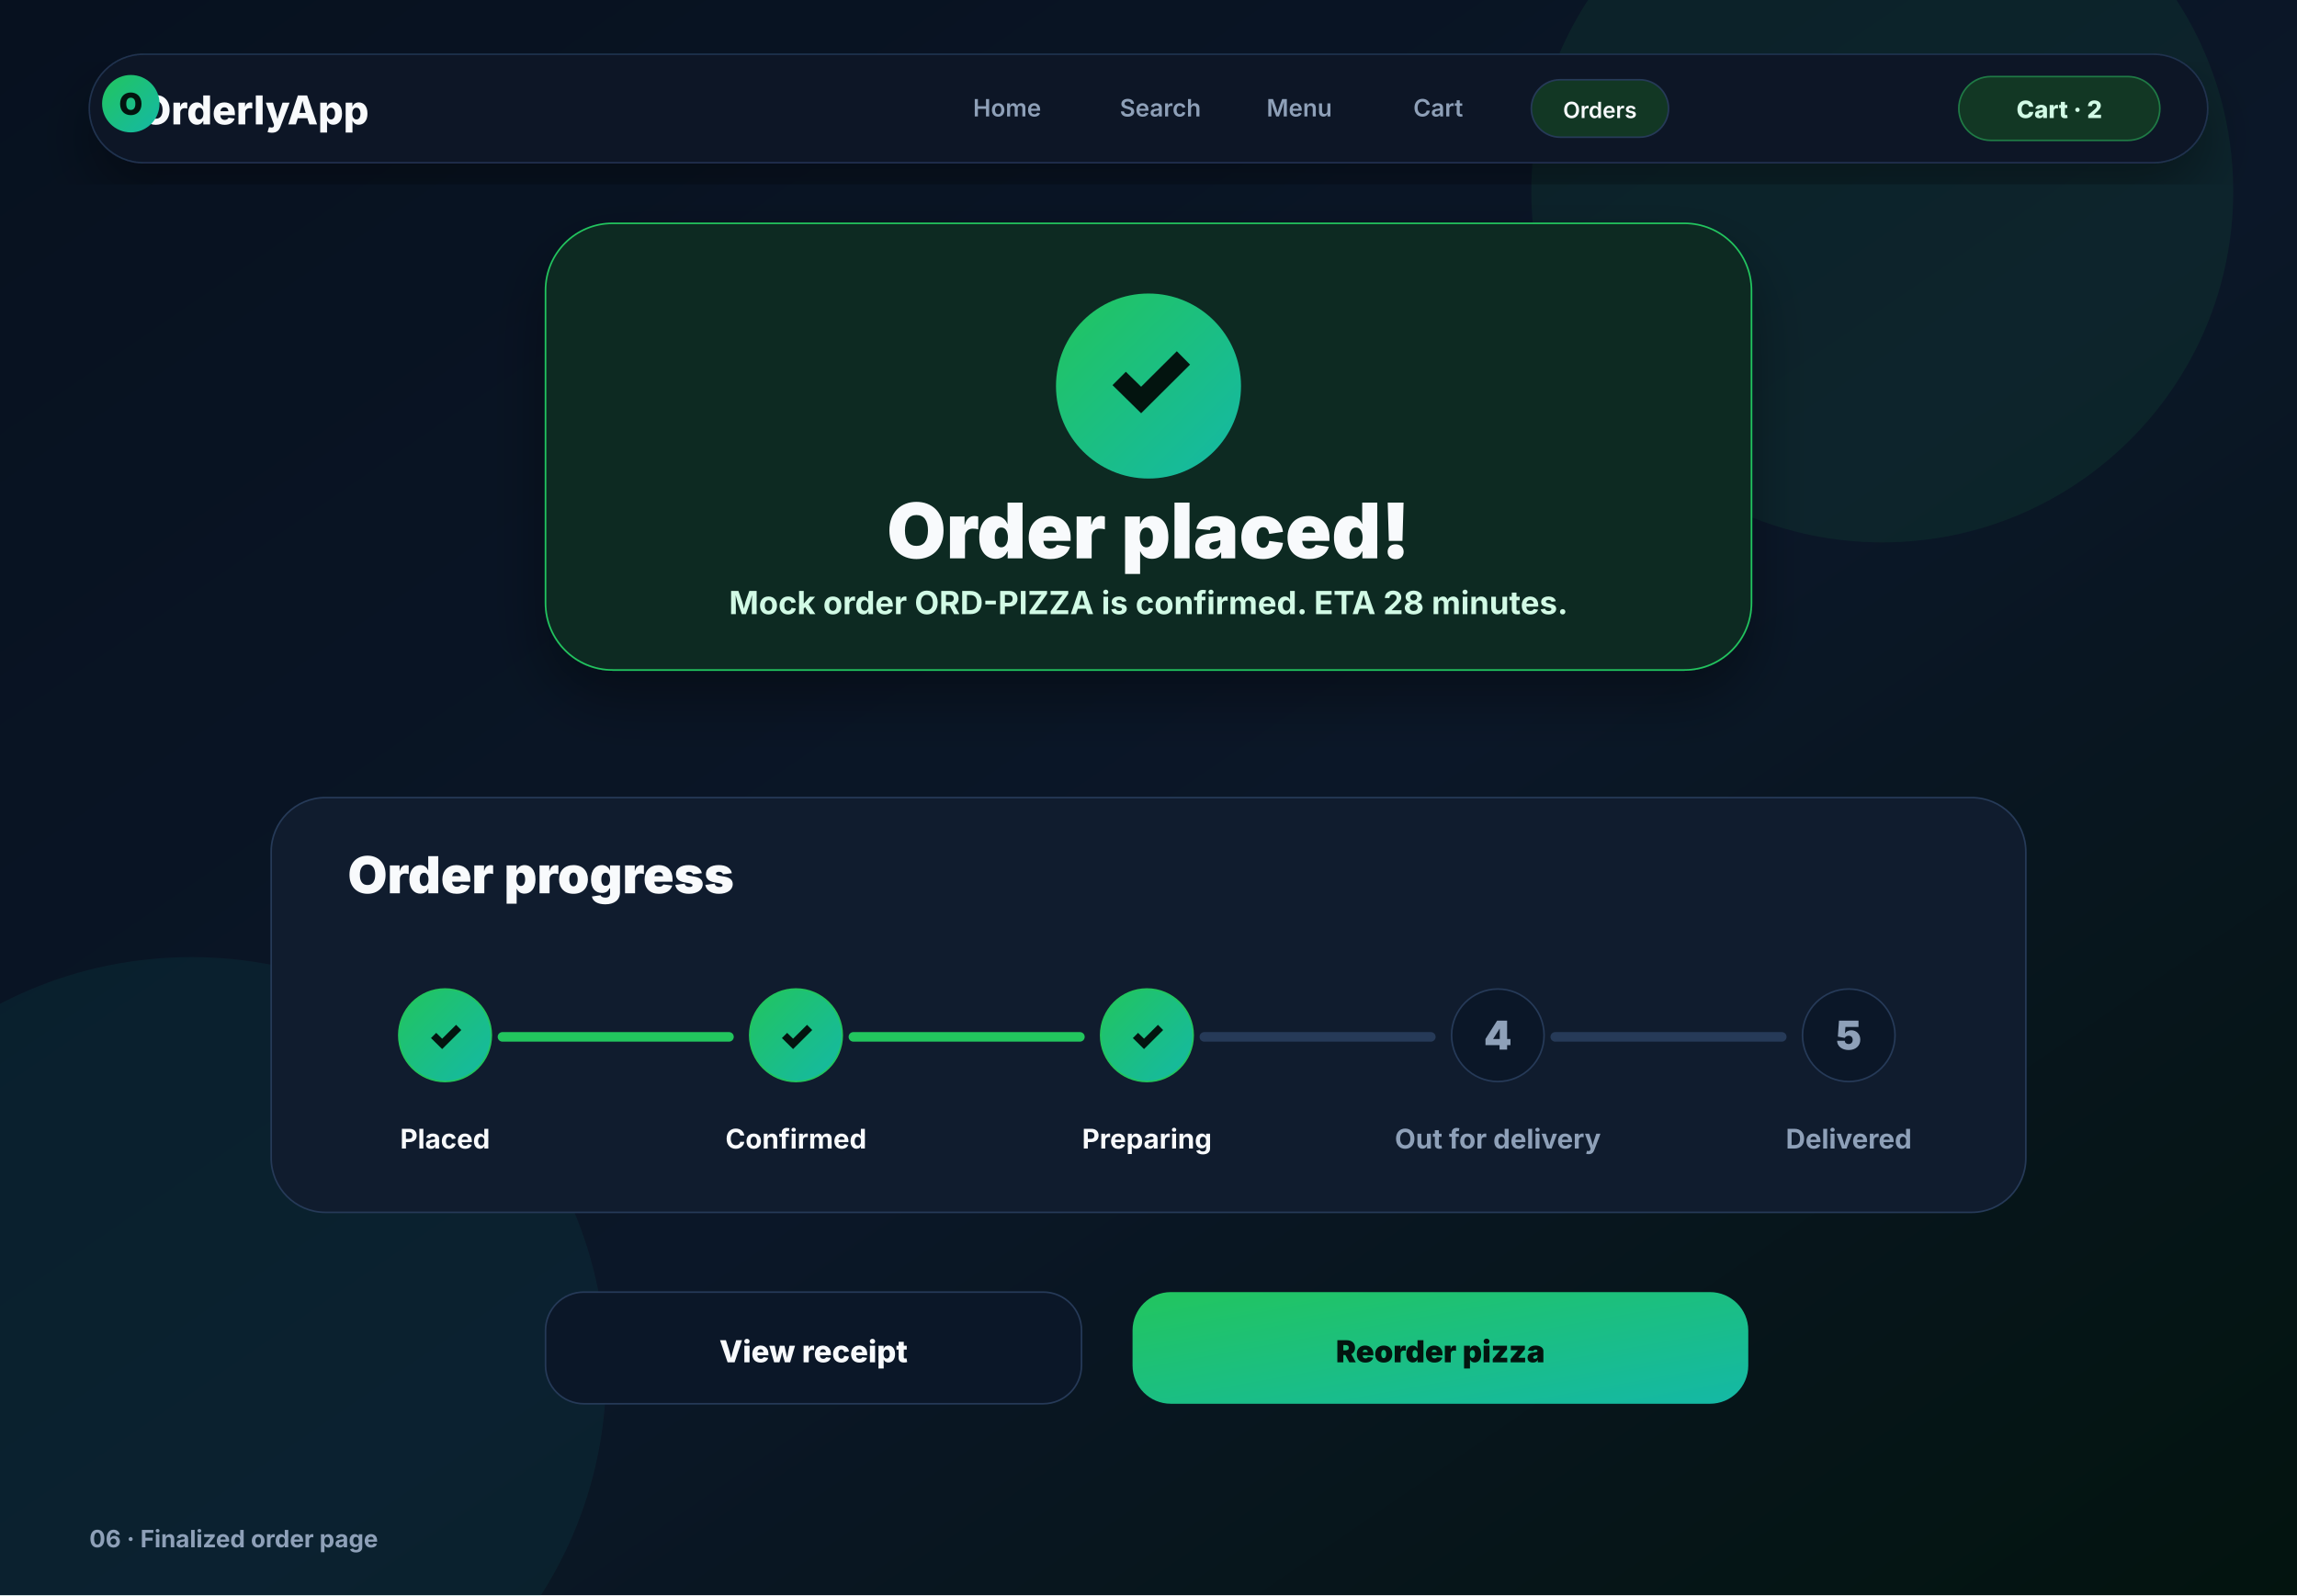
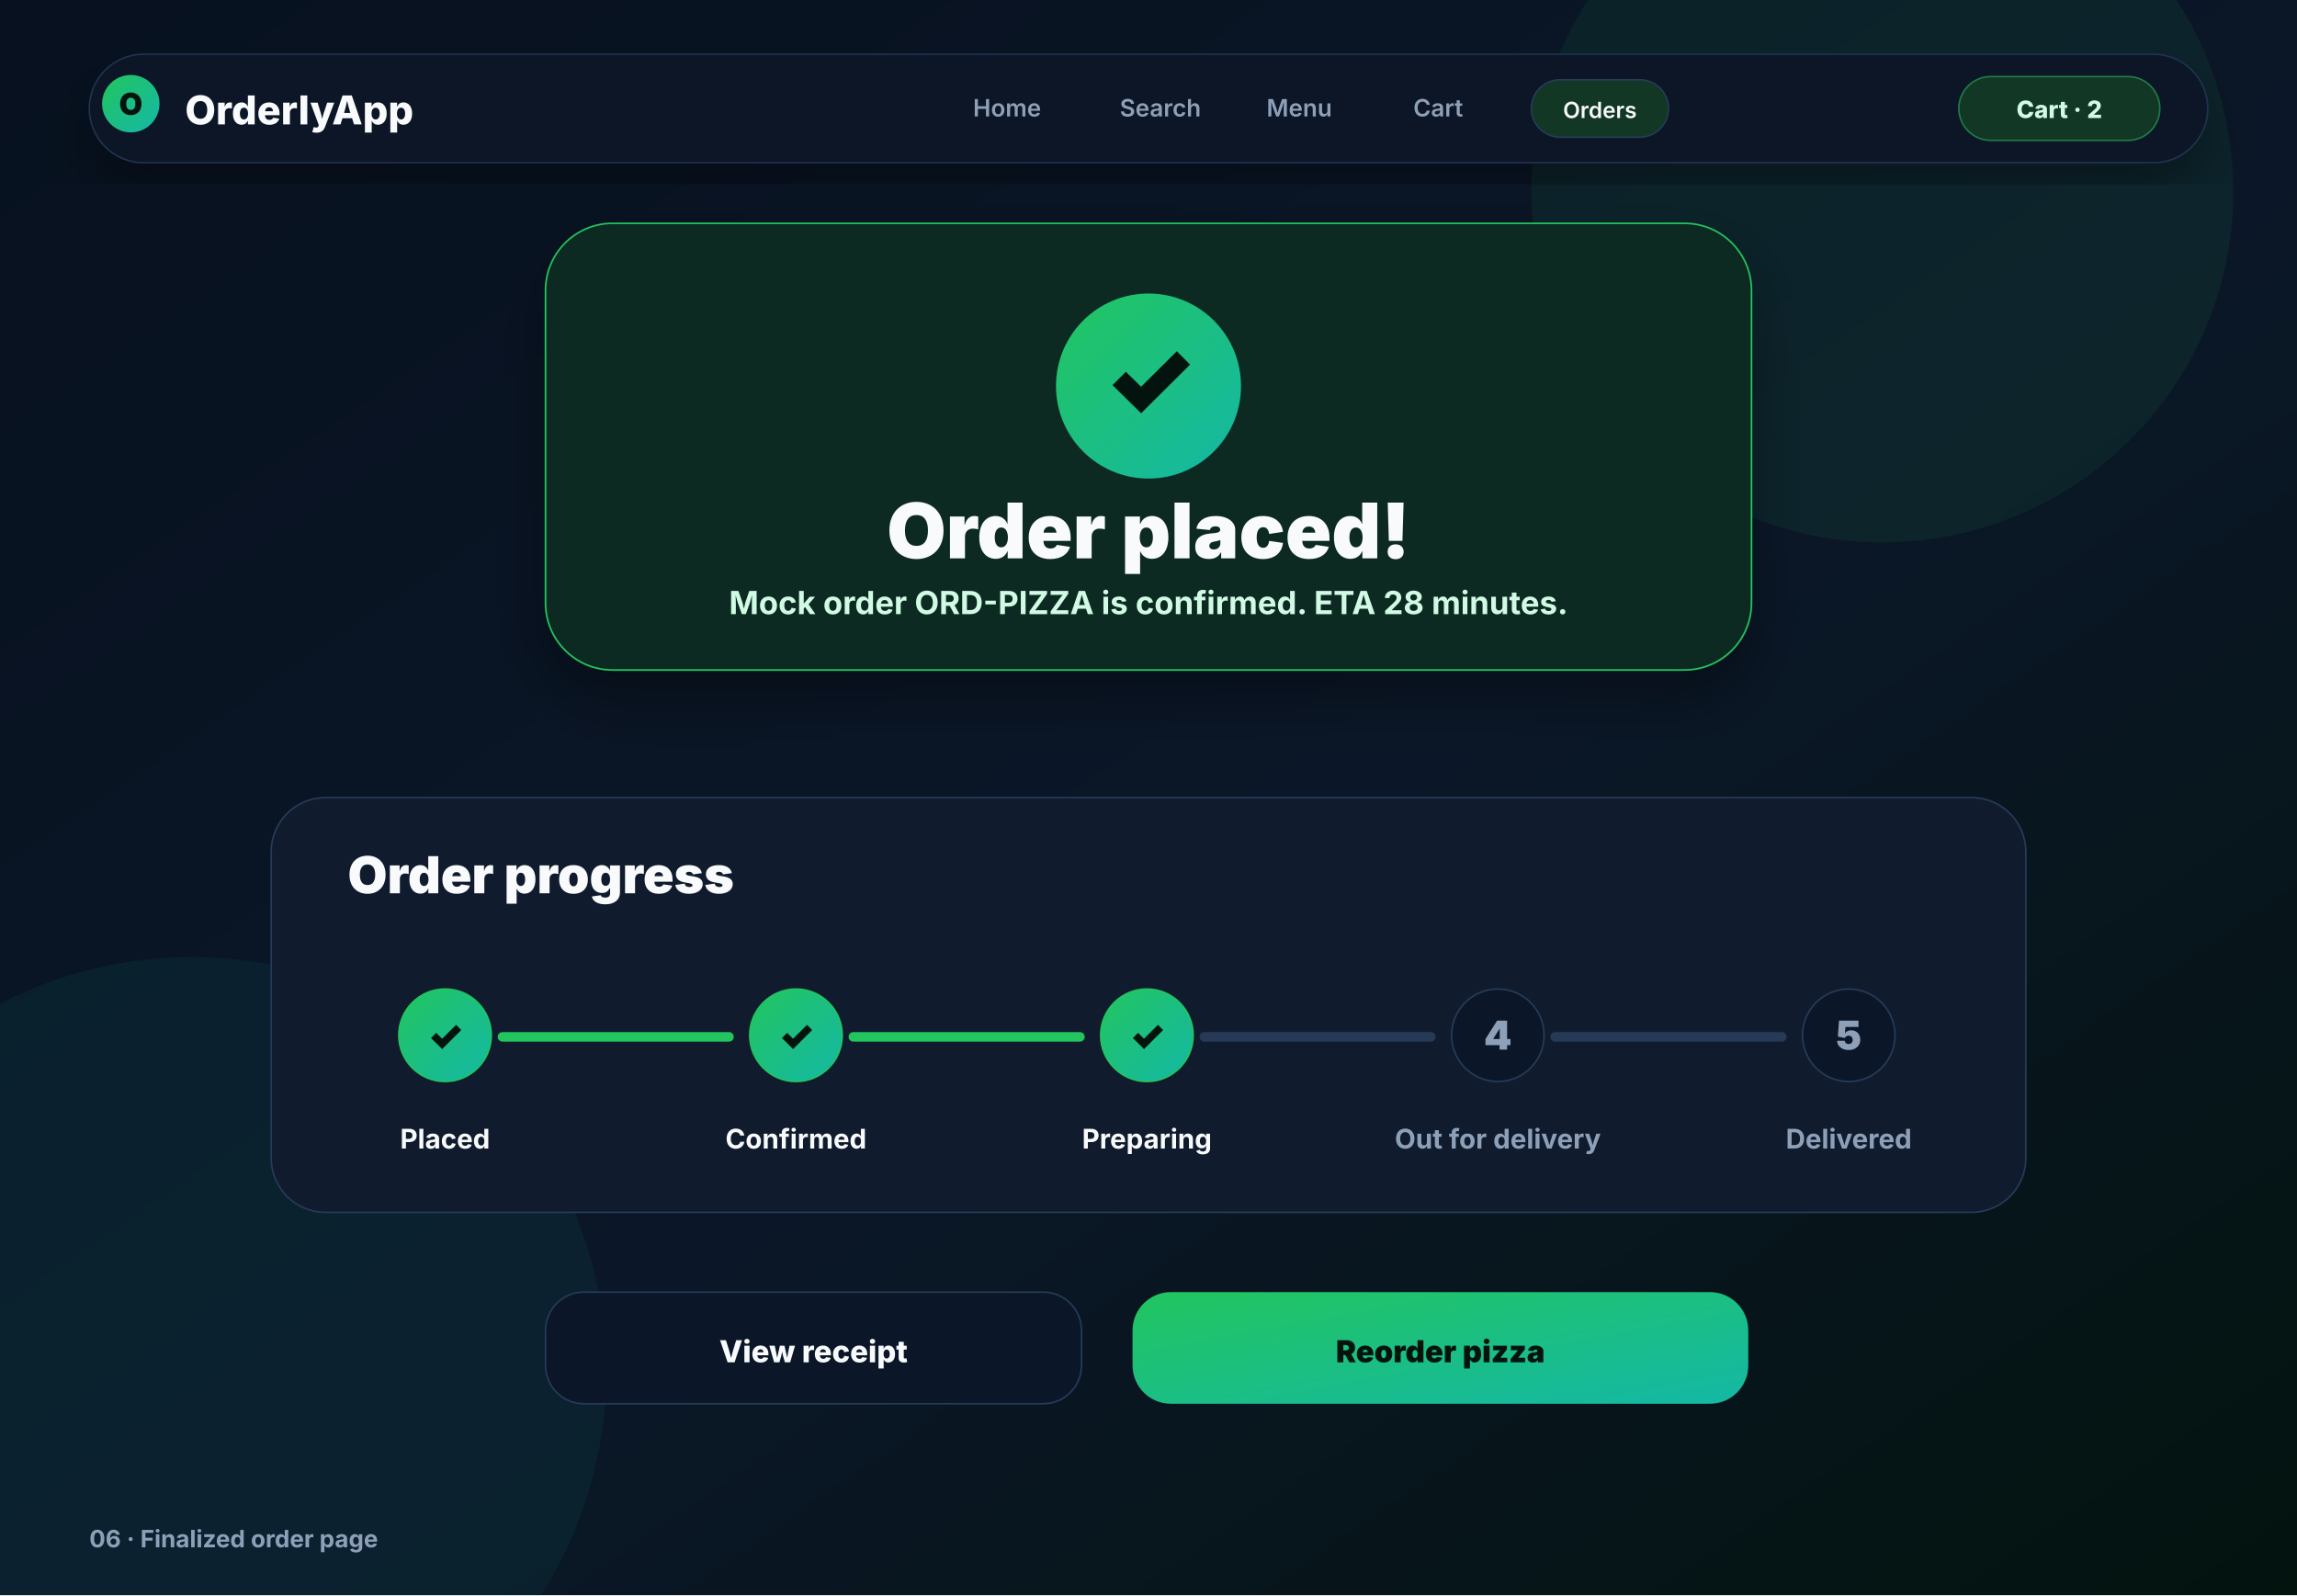
<svg xmlns="http://www.w3.org/2000/svg" width="1440" height="1000" viewBox="0 0 1440 1000" role="img" aria-labelledby="title desc">
  <defs>
    <linearGradient id="bg" x1="0" y1="0" x2="1" y2="1">
      <stop offset="0" stop-color="#07111f" />
      <stop offset="0.55" stop-color="#0b1728" />
      <stop offset="1" stop-color="#03140f" />
    </linearGradient>
    <linearGradient id="accent" x1="0" y1="0" x2="1" y2="1">
      <stop offset="0" stop-color="#22c55e" />
      <stop offset="1" stop-color="#14b8a6" />
    </linearGradient>
    <filter id="shadow" x="-20%" y="-20%" width="140%" height="140%">
      <feDropShadow dx="0" dy="18" stdDeviation="18" flood-color="#000" flood-opacity="0.35" />
    </filter>
  </defs>
  <rect width="1440" height="1000" fill="url(#bg)" />
  <circle cx="1180" cy="120" r="220" fill="#22c55e" opacity="0.08" />
  <circle cx="120" cy="860" r="260" fill="#14b8a6" opacity="0.07" />
  <rect x="56" y="34" width="1328" height="68" rx="34" fill="#081626" opacity="1" stroke="#20324e" stroke-width="1" filter="url(#shadow)" />
-   <text x="88" y="78" fill="#f8fafc" font-family="Inter, Arial, sans-serif" font-size="25" font-weight="800" text-anchor="start" opacity="1">OrderlyApp</text>
  <rect x="64" y="47" width="36" height="36" rx="18" fill="url(#accent)" opacity="1" />
  <text x="82" y="72" fill="#03140f" font-family="Inter, Arial, sans-serif" font-size="19" font-weight="900" text-anchor="middle" opacity="1">O</text>
+   <text x="116" y="78" fill="#f8fafc" font-family="Inter, Arial, sans-serif" font-size="25" font-weight="800" text-anchor="start" opacity="1">OrderlyApp</text>
  <text x="610" y="73" fill="#8ea0b8" font-family="Inter, Arial, sans-serif" font-size="15" font-weight="600" text-anchor="start" opacity="1">Home</text>
  <text x="702" y="73" fill="#8ea0b8" font-family="Inter, Arial, sans-serif" font-size="15" font-weight="600" text-anchor="start" opacity="1">Search</text>
  <text x="794" y="73" fill="#8ea0b8" font-family="Inter, Arial, sans-serif" font-size="15" font-weight="600" text-anchor="start" opacity="1">Menu</text>
  <text x="886" y="73" fill="#8ea0b8" font-family="Inter, Arial, sans-serif" font-size="15" font-weight="600" text-anchor="start" opacity="1">Cart</text>
  <rect x="960" y="50" width="86" height="36" rx="18" fill="#123724" opacity="1" stroke="#263a58" stroke-width="1" />
  <text x="1003.0" y="74" fill="#f8fafc" font-family="Inter, Arial, sans-serif" font-size="14" font-weight="600" text-anchor="middle" opacity="1">Orders</text>
  <rect x="1228" y="48" width="126" height="40" rx="20" fill="#123724" opacity="1" stroke="#1f7a45" stroke-width="1" />
  <text x="1291" y="74" fill="#d1fae5" font-family="Inter, Arial, sans-serif" font-size="15" font-weight="800" text-anchor="middle" opacity="1">Cart · 2</text>
  <rect x="342" y="140" width="756" height="280" rx="42" fill="#102b24" opacity="1" stroke="#22c55e" stroke-width="1" filter="url(#shadow)" />
  <rect x="662" y="184" width="116" height="116" rx="58" fill="url(#accent)" opacity="1" />
  <text x="720" y="260" fill="#03140f" font-family="Inter, Arial, sans-serif" font-size="64" font-weight="900" text-anchor="middle" opacity="1">✓</text>
  <text x="720" y="350" fill="#f8fafc" font-family="Inter, Arial, sans-serif" font-size="48" font-weight="900" text-anchor="middle" opacity="1">Order placed!</text>
  <text x="720" y="385" fill="#d1fae5" font-family="Inter, Arial, sans-serif" font-size="20" font-weight="650" text-anchor="middle" opacity="1">Mock order ORD-PIZZA is confirmed. ETA 28 minutes.</text>
  <rect x="170" y="500" width="1100" height="260" rx="34" fill="#101c2e" opacity="1" stroke="#263a58" stroke-width="1" />
  <text x="218" y="560" fill="#f8fafc" font-family="Inter, Arial, sans-serif" font-size="32" font-weight="850" text-anchor="start" opacity="1">Order progress</text>
  <rect x="250" y="620" width="58" height="58" rx="29" fill="url(#accent)" opacity="1" stroke="#22c55e" stroke-width="1" />
  <text x="279" y="658" fill="#03140f" font-family="Inter, Arial, sans-serif" font-size="25" font-weight="900" text-anchor="middle" opacity="1">✓</text>
  <rect x="312" y="647" width="148" height="6" rx="3" fill="#22c55e" opacity="1" />
  <text x="279" y="720" fill="#f8fafc" font-family="Inter, Arial, sans-serif" font-size="17" font-weight="750" text-anchor="middle" opacity="1">Placed</text>
  <rect x="470" y="620" width="58" height="58" rx="29" fill="url(#accent)" opacity="1" stroke="#22c55e" stroke-width="1" />
  <text x="499" y="658" fill="#03140f" font-family="Inter, Arial, sans-serif" font-size="25" font-weight="900" text-anchor="middle" opacity="1">✓</text>
  <rect x="532" y="647" width="148" height="6" rx="3" fill="#22c55e" opacity="1" />
  <text x="499" y="720" fill="#f8fafc" font-family="Inter, Arial, sans-serif" font-size="17" font-weight="750" text-anchor="middle" opacity="1">Confirmed</text>
  <rect x="690" y="620" width="58" height="58" rx="29" fill="url(#accent)" opacity="1" stroke="#22c55e" stroke-width="1" />
  <text x="719" y="658" fill="#03140f" font-family="Inter, Arial, sans-serif" font-size="25" font-weight="900" text-anchor="middle" opacity="1">✓</text>
  <rect x="752" y="647" width="148" height="6" rx="3" fill="#263a58" opacity="1" />
  <text x="719" y="720" fill="#f8fafc" font-family="Inter, Arial, sans-serif" font-size="17" font-weight="750" text-anchor="middle" opacity="1">Preparing</text>
  <rect x="910" y="620" width="58" height="58" rx="29" fill="#0b1728" opacity="1" stroke="#263a58" stroke-width="1" />
  <text x="939" y="658" fill="#8ea0b8" font-family="Inter, Arial, sans-serif" font-size="25" font-weight="900" text-anchor="middle" opacity="1">4</text>
  <rect x="972" y="647" width="148" height="6" rx="3" fill="#263a58" opacity="1" />
  <text x="939" y="720" fill="#8ea0b8" font-family="Inter, Arial, sans-serif" font-size="17" font-weight="750" text-anchor="middle" opacity="1">Out for delivery</text>
  <rect x="1130" y="620" width="58" height="58" rx="29" fill="#0b1728" opacity="1" stroke="#263a58" stroke-width="1" />
  <text x="1159" y="658" fill="#8ea0b8" font-family="Inter, Arial, sans-serif" font-size="25" font-weight="900" text-anchor="middle" opacity="1">5</text>
  <text x="1159" y="720" fill="#8ea0b8" font-family="Inter, Arial, sans-serif" font-size="17" font-weight="750" text-anchor="middle" opacity="1">Delivered</text>
  <rect x="342" y="810" width="336" height="70" rx="24" fill="#0b1728" opacity="1" stroke="#263a58" stroke-width="1" />
  <text x="510" y="854" fill="#f8fafc" font-family="Inter, Arial, sans-serif" font-size="19" font-weight="800" text-anchor="middle" opacity="1">View receipt</text>
  <rect x="710" y="810" width="386" height="70" rx="24" fill="url(#accent)" opacity="1" />
  <text x="903" y="854" fill="#03140f" font-family="Inter, Arial, sans-serif" font-size="19" font-weight="900" text-anchor="middle" opacity="1">Reorder pizza</text>
  <text x="56" y="970" fill="#8ea0b8" font-family="Inter, Arial, sans-serif" font-size="15" font-weight="700" text-anchor="start" opacity="1">06 · Finalized order page</text>
</svg>
